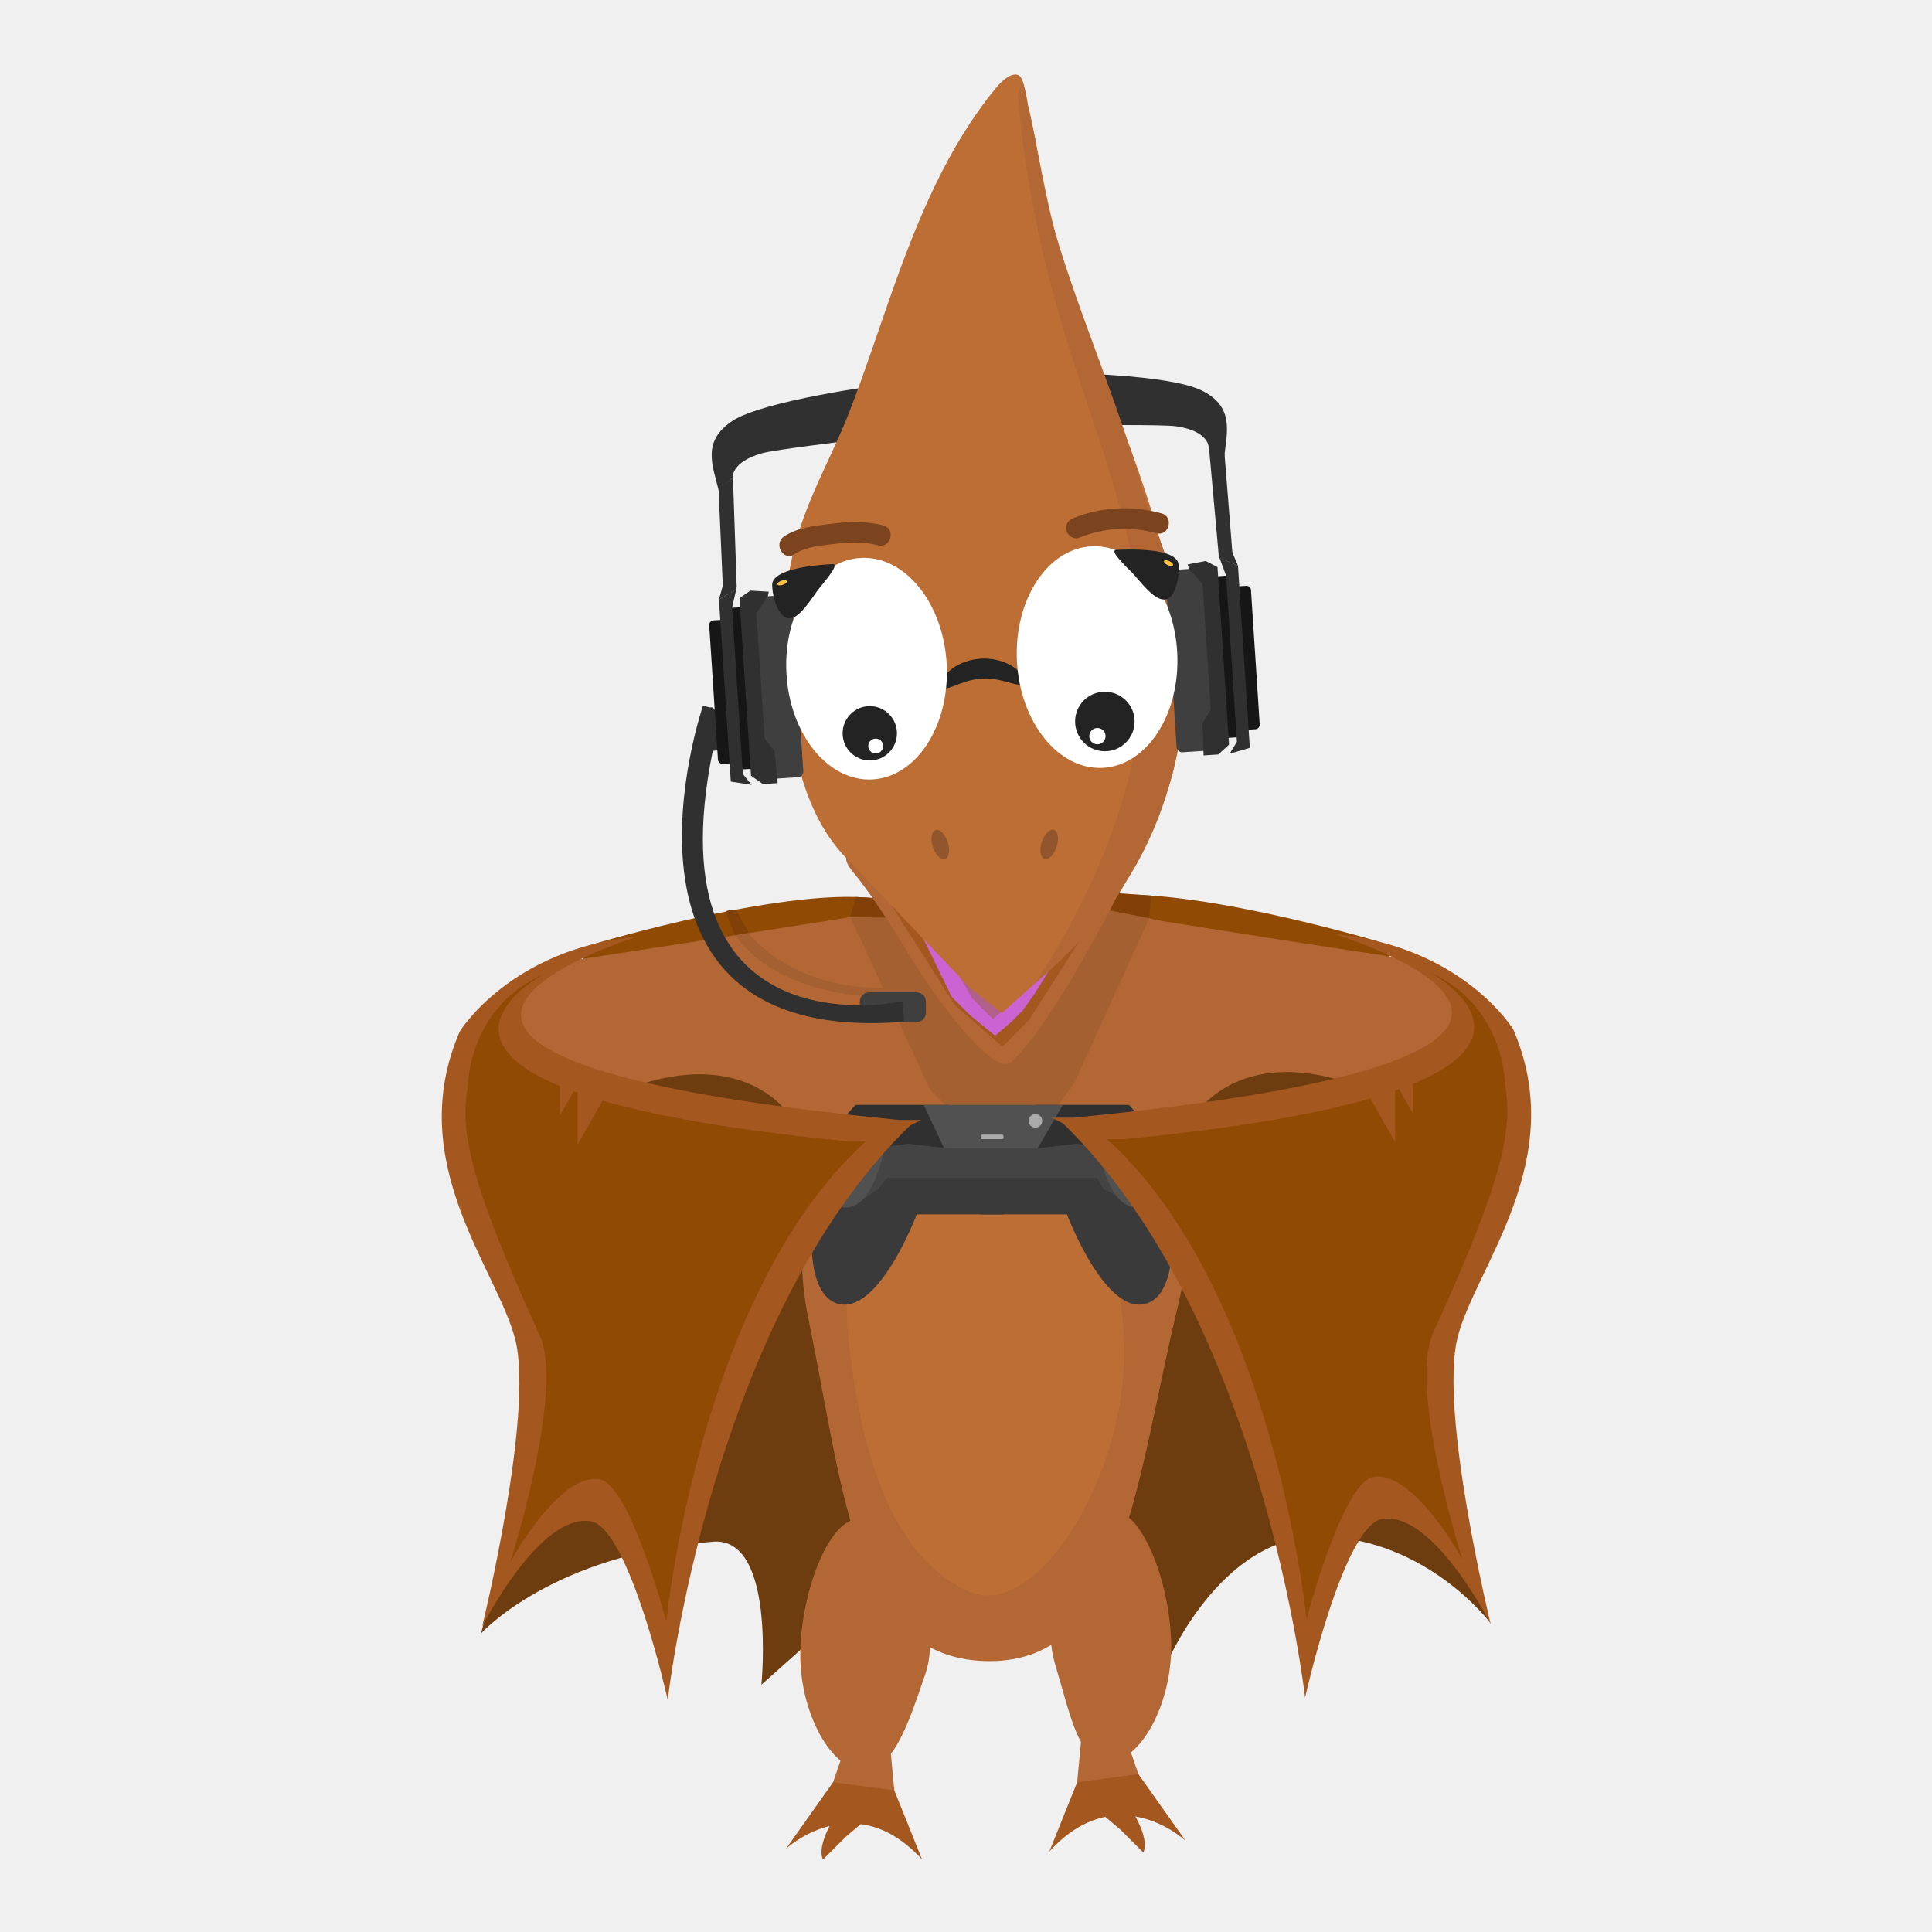
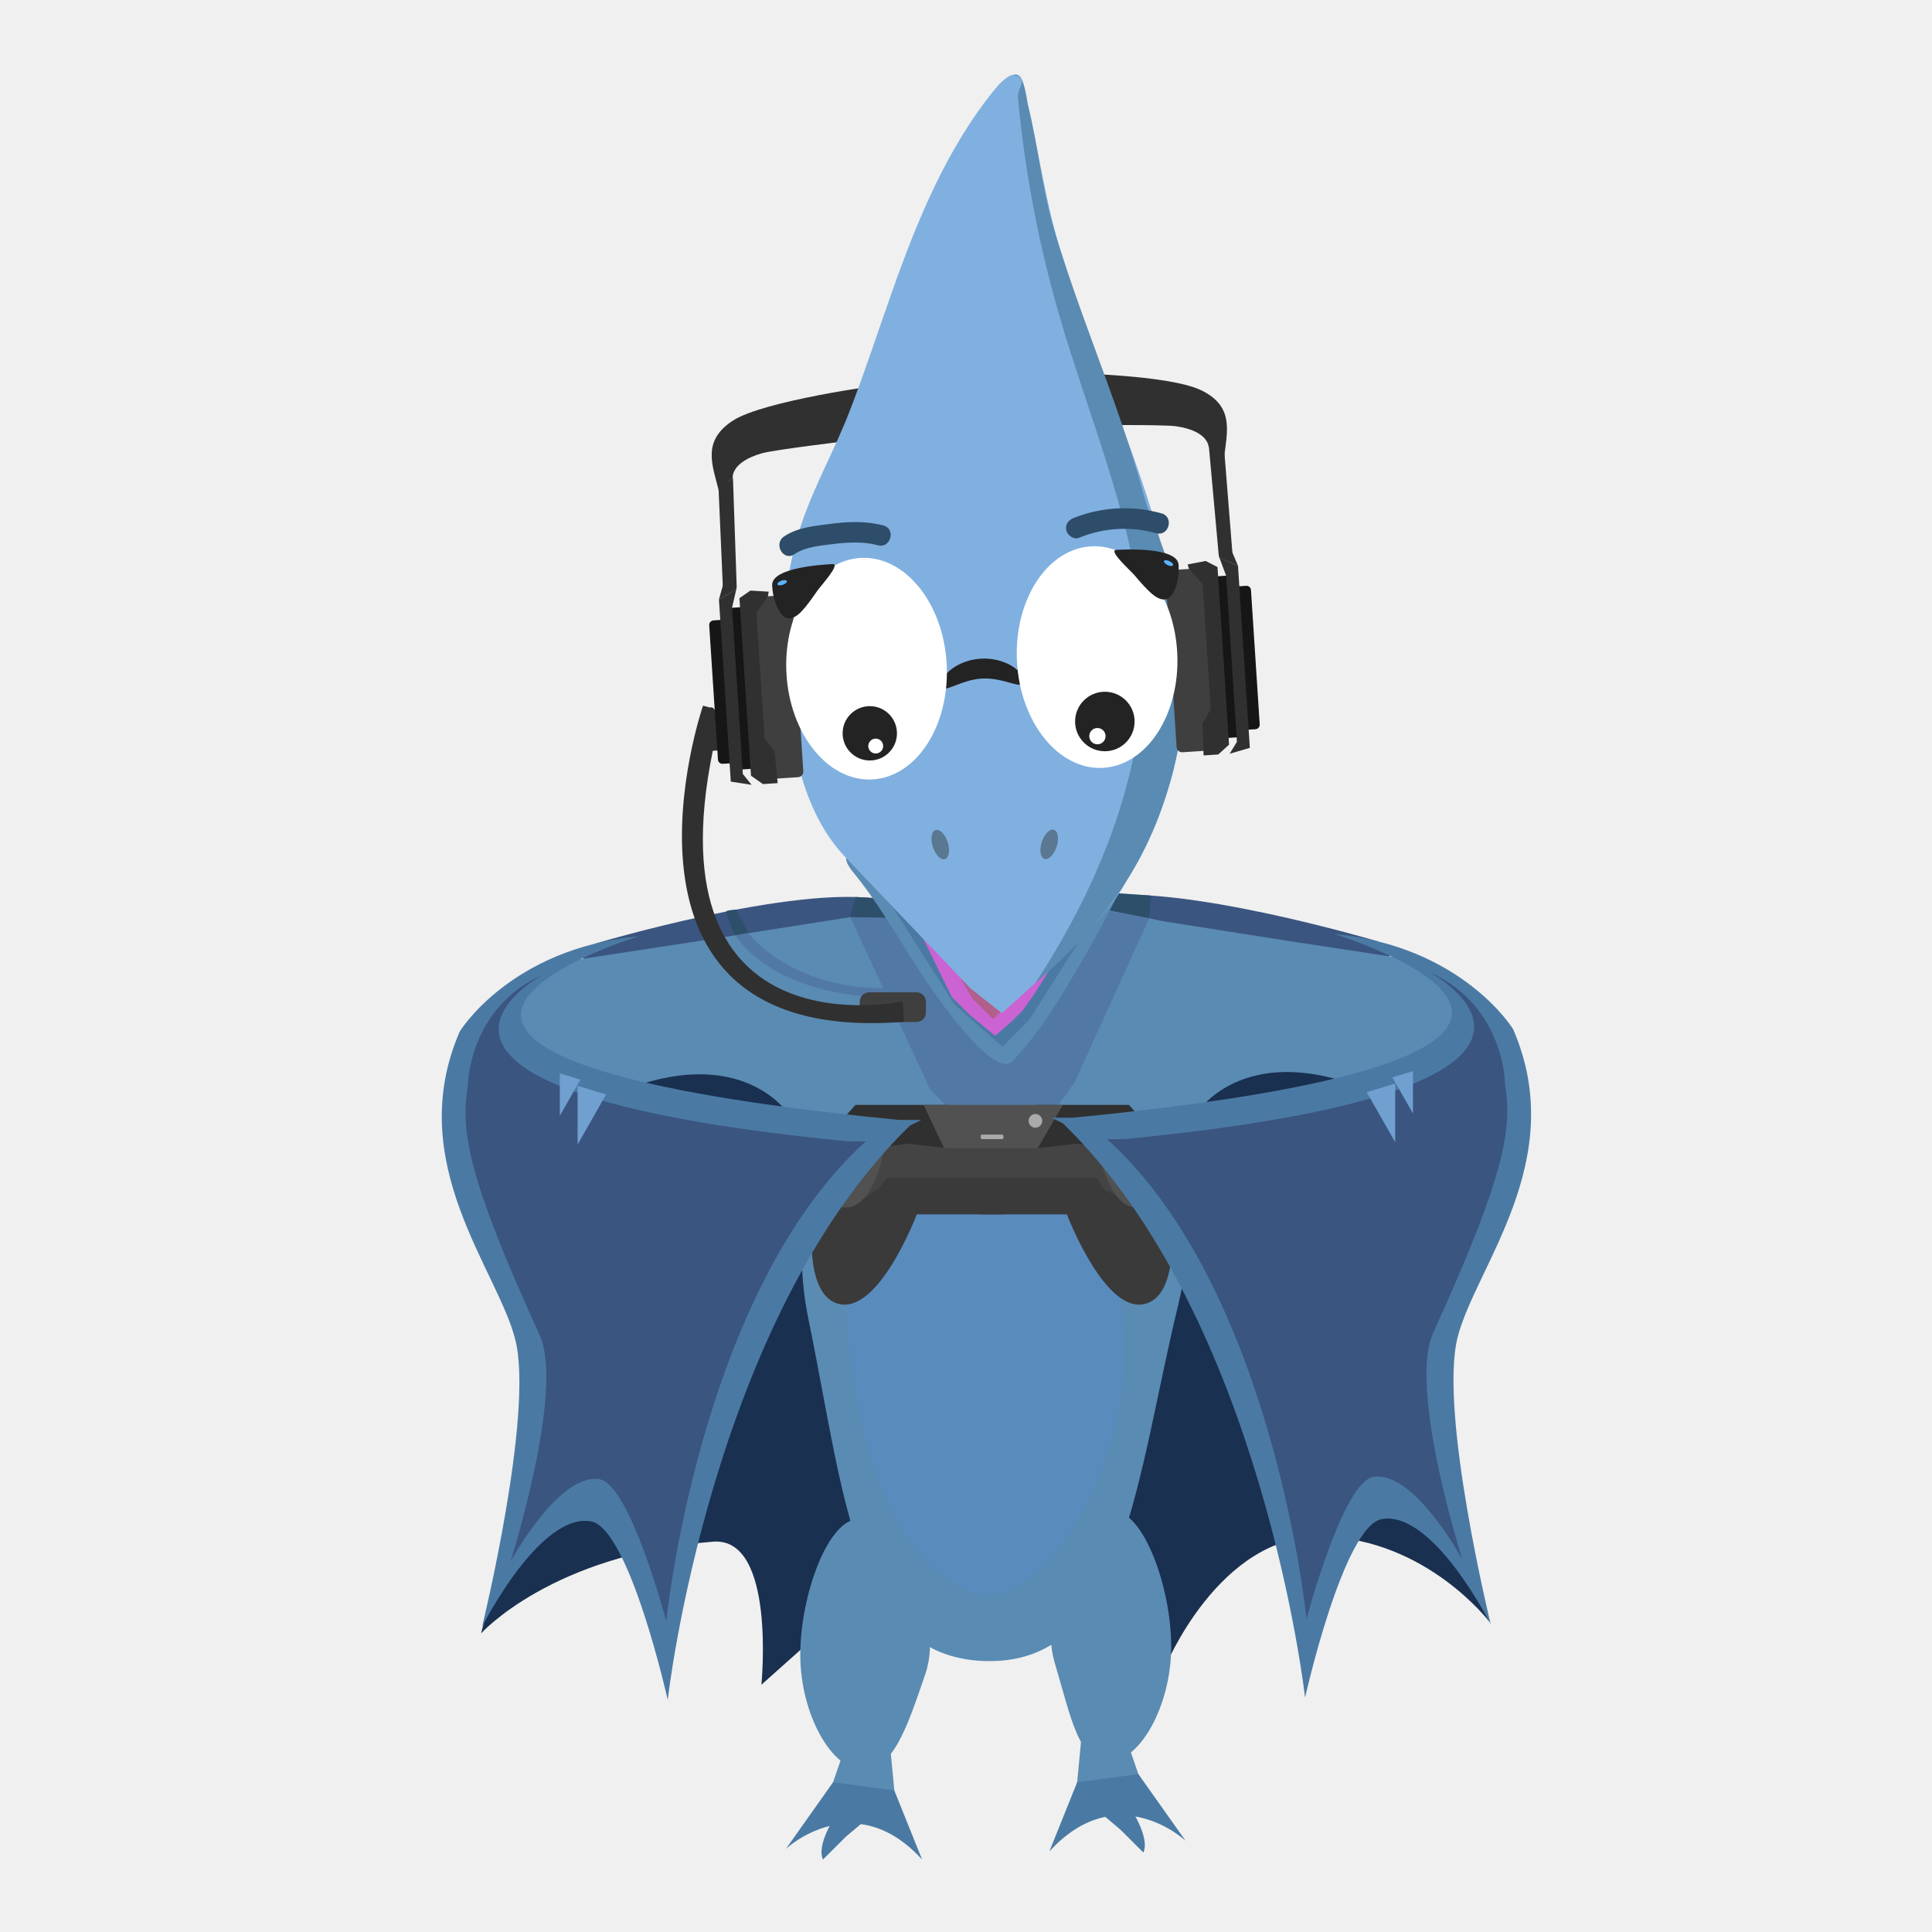
<svg xmlns="http://www.w3.org/2000/svg" viewBox="0 0 1280 1280">
  <defs>
-     <style>.cls-1{fill:#904a04;}.cls-2{fill:#b26734;}.cls-3{fill:#6d3c0f;}.cls-4{fill:#bd6e35;}.cls-5{fill:#a56032;}.cls-6{fill:#3a3a3a;}.cls-7{fill:#444;}.cls-8{fill:#515151;}.cls-9{fill:#303030;}.cls-10{fill:#aaa;}.cls-11{fill:#a4571f;}.cls-12{fill:#824009;}.cls-13{fill:#3f3f3f;}.cls-14{fill:#cb63d3;}.cls-15{fill:#b25f8c;}.cls-16{fill:#fff;}.cls-17{fill:#91562d;}.cls-18{fill:#232323;}.cls-19{fill:#161616;}.cls-20{fill:#7c441e;}.cls-21{fill:none;}.cls-22{fill:#ffc33e;}</style>
+     <style>.cls-1{fill:#3A5580;}.cls-2{fill:#5a8bb2;}.cls-3{fill:#1A3050;}.cls-4{fill:#5a8bbd;}.cls-5{fill:#5278a5;}.cls-6{fill:#3a3a3a;}.cls-7{fill:#444;}.cls-8{fill:#515151;}.cls-9{fill:#303030;}.cls-10{fill:#aaa;}.cls-11{fill:#4a7aa4;}.cls-12{fill:#2D4F6A;}.cls-13{fill:#3f3f3f;}.cls-14{fill:#cb63d3;}.cls-15{fill:#b25f8c;}.cls-16{fill:#fff;}.cls-17{fill:#5a7891;}.cls-18{fill:#232323;}.cls-19{fill:#161616;}.cls-20{fill:#2E4D6A;}.cls-21{fill:none;}.cls-22{fill:#5ab4ff;}.cls-23{fill:#70A0D0;}.cls-24{fill:#80B0E0;}</style>
  </defs>
  <g id="Layer_1" data-name="Layer 1">
    <path class="cls-1" d="M921.82,627.73s-2,9.07-2,10.58-52.4-4.53-52.4-4.53l2-16.63Z" />
    <path class="cls-1" d="M912.81,623.68s-133.07-39.78-190.5-29.2-20.22,41.57-20.22,41.57Z" />
    <path class="cls-1" d="M385.21,629.24s2,9.07,2,10.58,52.39-4.53,52.39-4.53l-2-16.63Z" />
    <path class="cls-1" d="M394.22,625.2S527.29,585.41,584.72,596s20.22,41.57,20.22,41.57Z" />
    <ellipse class="cls-2" cx="661.81" cy="721.44" rx="243.34" ry="123.94" />
    <path class="cls-2" d="M589.26,603.55,454.74,624.71,368,638l-23.38,24v42.51l4.43,52.9,73.33,26.45,57.09,3.78C462.74,617.52,589.26,603.55,589.26,603.55Z" />
    <path class="cls-3" d="M522.41,738.07s-27.2-42.32-98.24-19.65,39.3,42.32,39.3,42.32Z" />
    <path class="cls-3" d="M318.71,1082.18s47-52.34,153.74-60.78c41.82-3.3,32,94.78,32,94.78l71.24-63.61L715,1063.91l56.45,41.57s36.09-89.36,104.91-87.51,110.37,56.44,110.37,56.44l-87.43-276H393.23Z" />
    <path class="cls-2" d="M780.61,864.53c-28.25,116.39-35.37,236-124.87,236-89.31,0-95.6-107.1-120.18-226.8-22.46-109.4,48.38-182.41,120.18-182.41a131.4,131.4,0,0,1,65.58,18.13C766.57,735.84,798.71,790,780.61,864.53Z" />
    <path class="cls-4" d="M744.93,895.92c0,84.15-58.69,177.73-102.78,158.55-46.3-20.16-70.81-80-80-167.2-8.77-83.21,44.22-144.88,90.28-144.88S744.93,811.76,744.93,895.92Z" />
    <path class="cls-2" d="M717.77,602,852.29,623.2,939,636.44l23.38,24v42.51L958,755.82l-73.33,26.45-57.09,3.78C844.29,616,717.77,602,717.77,602Z" />
    <polygon class="cls-5" points="563.56 608.08 616.06 721.44 669 777 712 717 761.56 608.08 689.56 595.99 619.46 601.18 563.56 608.08" />
    <path class="cls-6" d="M773.17,783.34s13.81,71.11-13.4,80.18-52.9-58.95-52.9-58.95H649.44l-1.52-36.27,93.71-18.14Z" />
    <path class="cls-6" d="M541.09,783.34s-13.8,71.11,13.4,80.18,52.9-58.95,52.9-58.95h57.44l1.51-36.27-93.71-18.14Z" />
    <polygon class="cls-7" points="568.1 797.01 581.7 787.95 587.75 780.39 726.8 780.39 731.33 787.95 743.42 793.99 734.35 751.67 642.16 745.63 580.19 751.67 568.1 797.01" />
    <path class="cls-8" d="M772.48,760.11s7.55,32.49-15.12,39.26-30.26-40.1-30.26-40.1l16.66-4.58Z" />
    <path class="cls-8" d="M540.89,760.11S533.33,792.6,556,799.37s30.26-40.1,30.26-40.1l-16.66-4.58Z" />
    <polygon class="cls-9" points="686.19 732.02 747.96 732.02 773.65 760.74 746.45 762.25 713.19 757.72 687.5 760.74 686.19 732.02" />
    <polygon class="cls-9" points="628.55 732.02 566.78 732.02 541.09 760.74 568.3 762.25 601.55 757.72 627.24 760.74 628.55 732.02" />
    <polygon class="cls-8" points="687.5 760.74 625.53 760.74 611.93 732.02 704.13 732.02 687.5 760.74" />
    <circle class="cls-10" cx="685.99" cy="742.6" r="4.53" />
    <rect class="cls-10" x="649.71" y="751.67" width="15.11" height="3.02" rx="1" />
    <path class="cls-6" d="M559.56,793.1a79.75,79.75,0,0,0,9-27.76c.12-1-1.39-1-1.51,0a77.43,77.43,0,0,1-8.75,27c-.46.85.84,1.62,1.31.76Z" />
    <path class="cls-6" d="M754.31,792.34a77.41,77.41,0,0,1-8.74-27c-.13-1-1.64-1-1.51,0a79.33,79.33,0,0,0,9,27.76c.46.86,1.76.1,1.3-.76Z" />
    <path class="cls-11" d="M602.82,745.76c-132.25,128.47-160.43,380.45-160.43,380.45s-25.51-114.06-51-118.31c-34-5.67-71.95,69.74-71.95,69.74s34.32-140.44,22-189.87c-11.57-46.59-74.6-117.53-36.82-204.43,0,0,33.58-55,118.44-63,0,0-261.1,79.46,172.81,121.66h14.48Z" />
    <path class="cls-1" d="M567.57,761.87c-105.22,102.21-126.14,312.31-126.14,312.31s-23.94-90.75-44.23-94.13c-27.05-4.51-59.07,54.76-59.07,54.76s36.2-113.48,19.36-150.34C308.38,777,305.36,747.88,309.93,719.6c0,0,.08-51.55,49.69-73.86,0,0-142.7,76.88,202.53,110.46h11.39Z" />
    <path class="cls-3" d="M793.68,736.56s27.21-42.32,98.25-19.65-39.3,42.32-39.3,42.32Z" />
    <path class="cls-11" d="M704.21,744.24C836.46,872.72,864.64,1124.7,864.64,1124.7s25.51-114.07,51-118.32c34-5.66,72,69.75,72,69.75s-34.32-140.44-22-189.87c11.57-46.59,74.6-117.53,36.82-204.44,0,0-33.58-55-118.44-63,0,0,261.1,79.46-172.81,121.66H696.65Z" />
    <path class="cls-1" d="M739.46,760.36C844.68,862.57,865.6,1072.67,865.6,1072.67s23.93-90.75,44.22-94.14c27.06-4.51,59.08,54.77,59.08,54.77S932.69,919.82,949.53,883c49.12-107.52,52.14-136.59,47.57-164.87,0,0-.08-51.55-49.69-73.86,0,0,142.7,76.88-202.54,110.45H733.49Z" />
    <path class="cls-5" d="M487,619s21.91,42,107,42c4,0-8.89-6.4-8.89-6.4s-54.91,3.14-89.39-36.34C492,614,487,619,487,619Z" />
-     <polygon class="cls-11" points="382.68 719.43 382.68 758.27 401.54 725.13 382.68 719.43" />
-     <polygon class="cls-11" points="370.89 711.17 370.89 739.25 384.53 715.28 370.89 711.17" />
-     <polygon class="cls-11" points="924.35 717.92 924.35 756.76 905.49 723.62 924.35 717.92" />
-     <polygon class="cls-11" points="936.13 709.65 936.13 737.74 922.5 713.77 936.13 709.65" />
+     <polygon class="cls-23" points="382.68 719.43 382.68 758.27 401.54 725.13 382.68 719.43" />
+     <polygon class="cls-23" points="370.89 711.17 370.89 739.25 384.53 715.28 370.89 711.17" />
+     <polygon class="cls-23" points="924.35 717.92 924.35 756.76 905.49 723.62 924.35 717.92" />
+     <polygon class="cls-23" points="936.13 709.65 936.13 737.74 922.5 713.77 936.13 709.65" />
    <polygon class="cls-12" points="566.97 594.28 563.23 607.64 595.3 608.08 596.81 595.99 566.97 594.28" />
    <polygon class="cls-12" points="762.51 593.34 761.41 608.33 734.01 603.03 735.87 591.46 762.51 593.34" />
    <path class="cls-2" d="M613.09,1109c-12.68,37.21-21.62,63.4-41.79,63.4s-41.1-36.76-41.1-76.07,18.34-89.89,38.52-89.89S627.26,1067.41,613.09,1109Z" />
    <polygon class="cls-2" points="592.69 1188.11 550.72 1184.29 561.64 1152.63 589.21 1151.51 592.69 1188.11" />
    <path class="cls-11" d="M551.92,1180.8l40.58,5.38L610.91,1232c-45.11-49.36-90.21-7.08-90.21-7.08Z" />
    <path class="cls-11" d="M554.24,1201.83s-13.69,20.19-9,30.17l15.11-15.08,17.82-15.09Z" />
    <path class="cls-2" d="M698.85,1101.89c11.18,37.68,15.83,65.09,36,65.09s41.1-36.76,41.1-76.07S757.6,1001,737.43,1001,686.57,1060.49,698.85,1101.89Z" />
    <polygon class="cls-2" points="713.46 1182.72 755.42 1178.9 744.5 1147.24 716.94 1146.12 713.46 1182.72" />
    <path class="cls-11" d="M754.22,1175.41l-40.58,5.38-18.4,45.82c45.1-49.36,90.21-7.09,90.21-7.09Z" />
    <path class="cls-11" d="M748.5,1197.17s13.7,20.19,9,30.17l-15.12-15.09-17.82-15.08Z" />
    <rect class="cls-13" x="569.61" y="657.45" width="43.83" height="19.65" rx="6.17" />
    <path class="cls-9" d="M800.74,296.09s0-10.5-21.38-13.65c-8.72-1.29-59.12-.7-59.12-.7l-15.68-34.6s69.52.8,91.42,11.49S813,286,811,303.1" />
    <path class="cls-9" d="M485.42,316.6s-1.39-10.41,19.43-16.31c8.48-2.4,58.53-8.35,58.53-8.35L583.82,255s-78.21,10.41-98.54,23.84-13.3,29.32-9.12,46" />
    <path class="cls-2" d="M560.77,567.57c-1.3,4,4.4,10.16,6.51,12.81,16.61,20.85,29.62,44.28,44.26,66.55,6.38,9.71,46.93,69.27,59.36,56.05,21.16-22.5,36.75-50.25,52-77,16-28.08,30.2-57.4,39.11-88.55a8.31,8.31,0,0,0,.46-3.23c-1-8.41-37.28-9.1-44.15-10.15l-20.82-3.2c-1.88-.29-6.68-2-8.53-1.31l-97.35,36.15-19.31,7.17c-2.64,1-9.83,1.41-11.26,4.11A3.76,3.76,0,0,0,560.77,567.57Z" />
    <polygon class="cls-11" points="574.86 574.98 632.37 665.52 646.49 677.97 664.23 693.47 681.83 675.67 732.15 596.66 758.37 534.08 685.27 523.98 574.86 574.98" />
    <polyline class="cls-14" points="721.26 601.57 598.84 595.53 630.58 660.52 642.67 672.61 659.29 686.21 669.87 677.14 677.43 669.59 684.99 659.01" />
    <polygon class="cls-15" points="633.6 643.38 644.18 661.52 657.78 675.12 708.99 629.78 650.23 623.73 633.6 643.38" />
-     <path class="cls-4" d="M671.69,49.44c-4.64.63-9.72,6.23-12,9-32.3,39.35-51.93,87.41-68.9,135.4C581.58,219.94,573,246.3,563,272.17c-9.7,25.24-23.21,49-31.84,74.42-9.77,28.78-13.29,59.55-11.61,89.86,2.42,43.68,8.59,97.89,40.23,131.13,48.62,51.07,83.3,87.35,83.3,87.35l20.67,16.32,21.13-19S741.3,602.16,747.43,580s6.44-20.54,11.63-32.24,13.62-12.48,20-45.08c15.41-78.47-12.25-158.34-39.58-231.26-15.46-41.27-31.89-82.35-42.36-125.16-4.51-18.47-7.89-37.18-11.68-55.81-1.9-9.3-3.88-18.59-6.15-27.81-.8-3.23-1.12-11.16-4.6-12.78A5.4,5.4,0,0,0,671.69,49.44Z" />
+     <path class="cls-24" d="M671.69,49.44c-4.64.63-9.72,6.23-12,9-32.3,39.35-51.93,87.41-68.9,135.4C581.58,219.94,573,246.3,563,272.17c-9.7,25.24-23.21,49-31.84,74.42-9.77,28.78-13.29,59.55-11.61,89.86,2.42,43.68,8.59,97.89,40.23,131.13,48.62,51.07,83.3,87.35,83.3,87.35l20.67,16.32,21.13-19S741.3,602.16,747.43,580s6.44-20.54,11.63-32.24,13.62-12.48,20-45.08c15.41-78.47-12.25-158.34-39.58-231.26-15.46-41.27-31.89-82.35-42.36-125.16-4.51-18.47-7.89-37.18-11.68-55.81-1.9-9.3-3.88-18.59-6.15-27.81-.8-3.23-1.12-11.16-4.6-12.78A5.4,5.4,0,0,0,671.69,49.44Z" />
    <path class="cls-2" d="M675.74,50.6c3.58,4.67-1.86,8.25-1.34,13.89q.95,10.23,2.16,20.44,2.52,21.06,6.18,41.95a772.75,772.75,0,0,0,18.84,81.32c21.39,73.88,54.09,146.09,56,223,2,78.41-28.81,154.7-71.79,220.32,46-39.47,79.71-83.64,94.25-152.73,8.09-38.38,4.23-79.54-4.21-117.82-4.13-18.72-13.35-35.66-18.29-53.9-5.41-20-11.93-39.73-18.83-59.28-13.81-39.14-29.25-77.74-40.84-117.63-7.7-26.5-10.21-54.2-16.93-81-.45-1.76-2.47-22.71-9.26-19.26" />
    <path class="cls-16" d="M594.1,472.41c.74,11.43-7.13,21.25-17.59,21.93s-19.53-8-20.28-19.47,7.66-13.14,18.12-13.82S593.35,461,594.1,472.41Z" />
    <path class="cls-16" d="M760,462.52c.78,11.94-7.88,22.21-19.33,23s-21.37-8.33-22.14-20.26,8.4-14.1,19.86-14.84S759.21,450.59,760,462.52Z" />
    <ellipse class="cls-17" cx="622.99" cy="559.47" rx="5.17" ry="10.14" transform="translate(-142.84 220.9) rotate(-18.07)" />
    <ellipse class="cls-17" cx="695.17" cy="559.47" rx="10.14" ry="5.17" transform="translate(-52.38 1046.75) rotate(-71.93)" />
    <circle class="cls-18" cx="580.95" cy="482.63" r="7.67" />
    <circle class="cls-18" cx="735.18" cy="472.41" r="7.75" />
    <rect class="cls-13" x="775.83" y="376.94" width="27.21" height="120.91" rx="3.69" transform="translate(-26.73 52.17) rotate(-3.72)" />
    <rect class="cls-19" x="807.48" y="381.52" width="9.07" height="107.31" transform="translate(-26.53 53.63) rotate(-3.72)" />
    <rect class="cls-19" x="816.62" y="388.28" width="15.11" height="95.22" rx="3" transform="translate(-26.56 54.42) rotate(-3.72)" />
    <polygon class="cls-9" points="797.4 500.49 796.71 479.33 802.15 469.89 796.76 386.94 787.76 376.92 786.82 373.95 798.79 371.66 806.63 375.69 814.28 493.34 807.13 499.86 797.4 500.49" />
    <polygon class="cls-9" points="807.93 369.55 812.31 381.38 819.48 491.48 814.67 499.37 828.05 495.47 820.2 374.81 807.93 369.55" />
    <polygon class="cls-9" points="800.93 295.99 811.24 300.33 816.56 367.06 807.5 368.5 800.93 295.99" />
    <polygon class="cls-9" points="807.74 369.56 807.68 345.33 820.2 374.81 807.74 369.56" />
    <rect class="cls-9" x="466.97" y="474.71" width="10.58" height="22.67" rx="2.77" transform="translate(-30.55 31.68) rotate(-3.72)" />
    <path class="cls-9" d="M465.75,467.54S389.3,690.62,594.51,677.27L599,677l-.88-13.58S430.89,700,472.24,497.41c6.63-32.48-1.87-28.66-1.87-28.66Z" />
    <rect class="cls-13" x="501.33" y="394.8" width="27.21" height="120.91" rx="3.69" transform="translate(1058.33 876.12) rotate(176.28)" />
    <rect class="cls-19" x="487.73" y="402.31" width="9.07" height="107.31" transform="translate(1013.08 879.03) rotate(176.28)" />
    <rect class="cls-19" x="472.74" y="410.65" width="15.11" height="95.22" rx="3" transform="translate(989.32 884.38) rotate(176.28)" />
    <polygon class="cls-9" points="515.21 518.85 513.16 497.78 506.54 489.12 501.14 406.17 508.76 395.07 509.31 392 497.14 391.28 489.89 396.3 497.55 513.94 505.48 519.48 515.21 518.85" />
    <polygon class="cls-9" points="487.81 390.37 484.99 402.67 492.15 512.78 497.94 519.97 484.17 517.84 476.32 397.18 487.81 390.37" />
    <polygon class="cls-9" points="485.6 316.5 476.08 324.14 478.92 389.02 488.1 389.27 485.6 316.5" />
    <polygon class="cls-9" points="487.99 390.36 484.92 366.33 476.32 397.18 487.99 390.36" />
    <path class="cls-20" d="M526.29,367.2c7.4-5,17-5.67,25.6-6.74,10-1.22,20-1.81,29.79.8,8.46,2.26,12.08-10.86,3.61-13.12-11.6-3.09-23.42-2.58-35.22-1.05-10.48,1.36-21.66,2.26-30.65,8.36-7.2,4.89-.4,16.68,6.87,11.75Z" />
    <path class="cls-20" d="M714.85,356.31A78.59,78.59,0,0,1,766,353.26c8.44,2.36,12-10.76,3.61-13.12a90.81,90.81,0,0,0-58.36,3.06c-3.43,1.38-5.76,4.52-4.75,8.36.86,3.24,5,6.13,8.37,4.75Z" />
    <g id="Glasses">
      <path class="cls-18" d="M678.15,451.06c-.36-7-13-15.45-28-14.69s-26.76,10.41-26.41,17.43,12-3.51,27.08-4.26S678.5,458.09,678.15,451.06Z" />
      <ellipse class="cls-16" cx="574.11" cy="443.03" rx="53.17" ry="73.48" transform="translate(-21.53 29.39) rotate(-2.88)" />
      <ellipse class="cls-16" cx="726.85" cy="435.35" rx="53.17" ry="73.48" transform="translate(-20.95 37.06) rotate(-2.88)" />
      <path class="cls-21" d="M623.18,443.41l54.44-2.74" />
      <path class="cls-18" d="M541.67,391.16C533.46,403,528.51,409.42,523,409.7s-10.83-9.8-11.43-21.85,34.53-13.84,40.09-14.12S543.56,388.42,541.67,391.16Z" />
      <path class="cls-18" d="M751.2,380.62c9.35,11,14.92,16.85,20.48,16.57s9.79-10.83,9.19-22.88-35.75-10.31-41.31-10S749,378.09,751.2,380.62Z" />
    </g>
    <circle class="cls-18" cx="576.26" cy="485.84" r="18" />
    <circle class="cls-18" cx="731.99" cy="478.01" r="19.71" />
    <circle class="cls-16" cx="580.18" cy="494.28" r="4.93" />
    <circle class="cls-16" cx="727.07" cy="487.72" r="5.4" />
    <ellipse class="cls-22" cx="518.2" cy="386.11" rx="3.29" ry="1.44" transform="translate(-98.95 194.44) rotate(-19.44)" />
    <ellipse class="cls-22" cx="774.2" cy="373.11" rx="1.44" ry="3.29" transform="translate(103.54 910.52) rotate(-64.44)" />
    <path class="cls-12" d="M487,619.64s-5.33-11.84-5.87-15.72c-.13-.92,6.55-1.26,6.55-1.26L496,618Z" />
  </g>
</svg>
